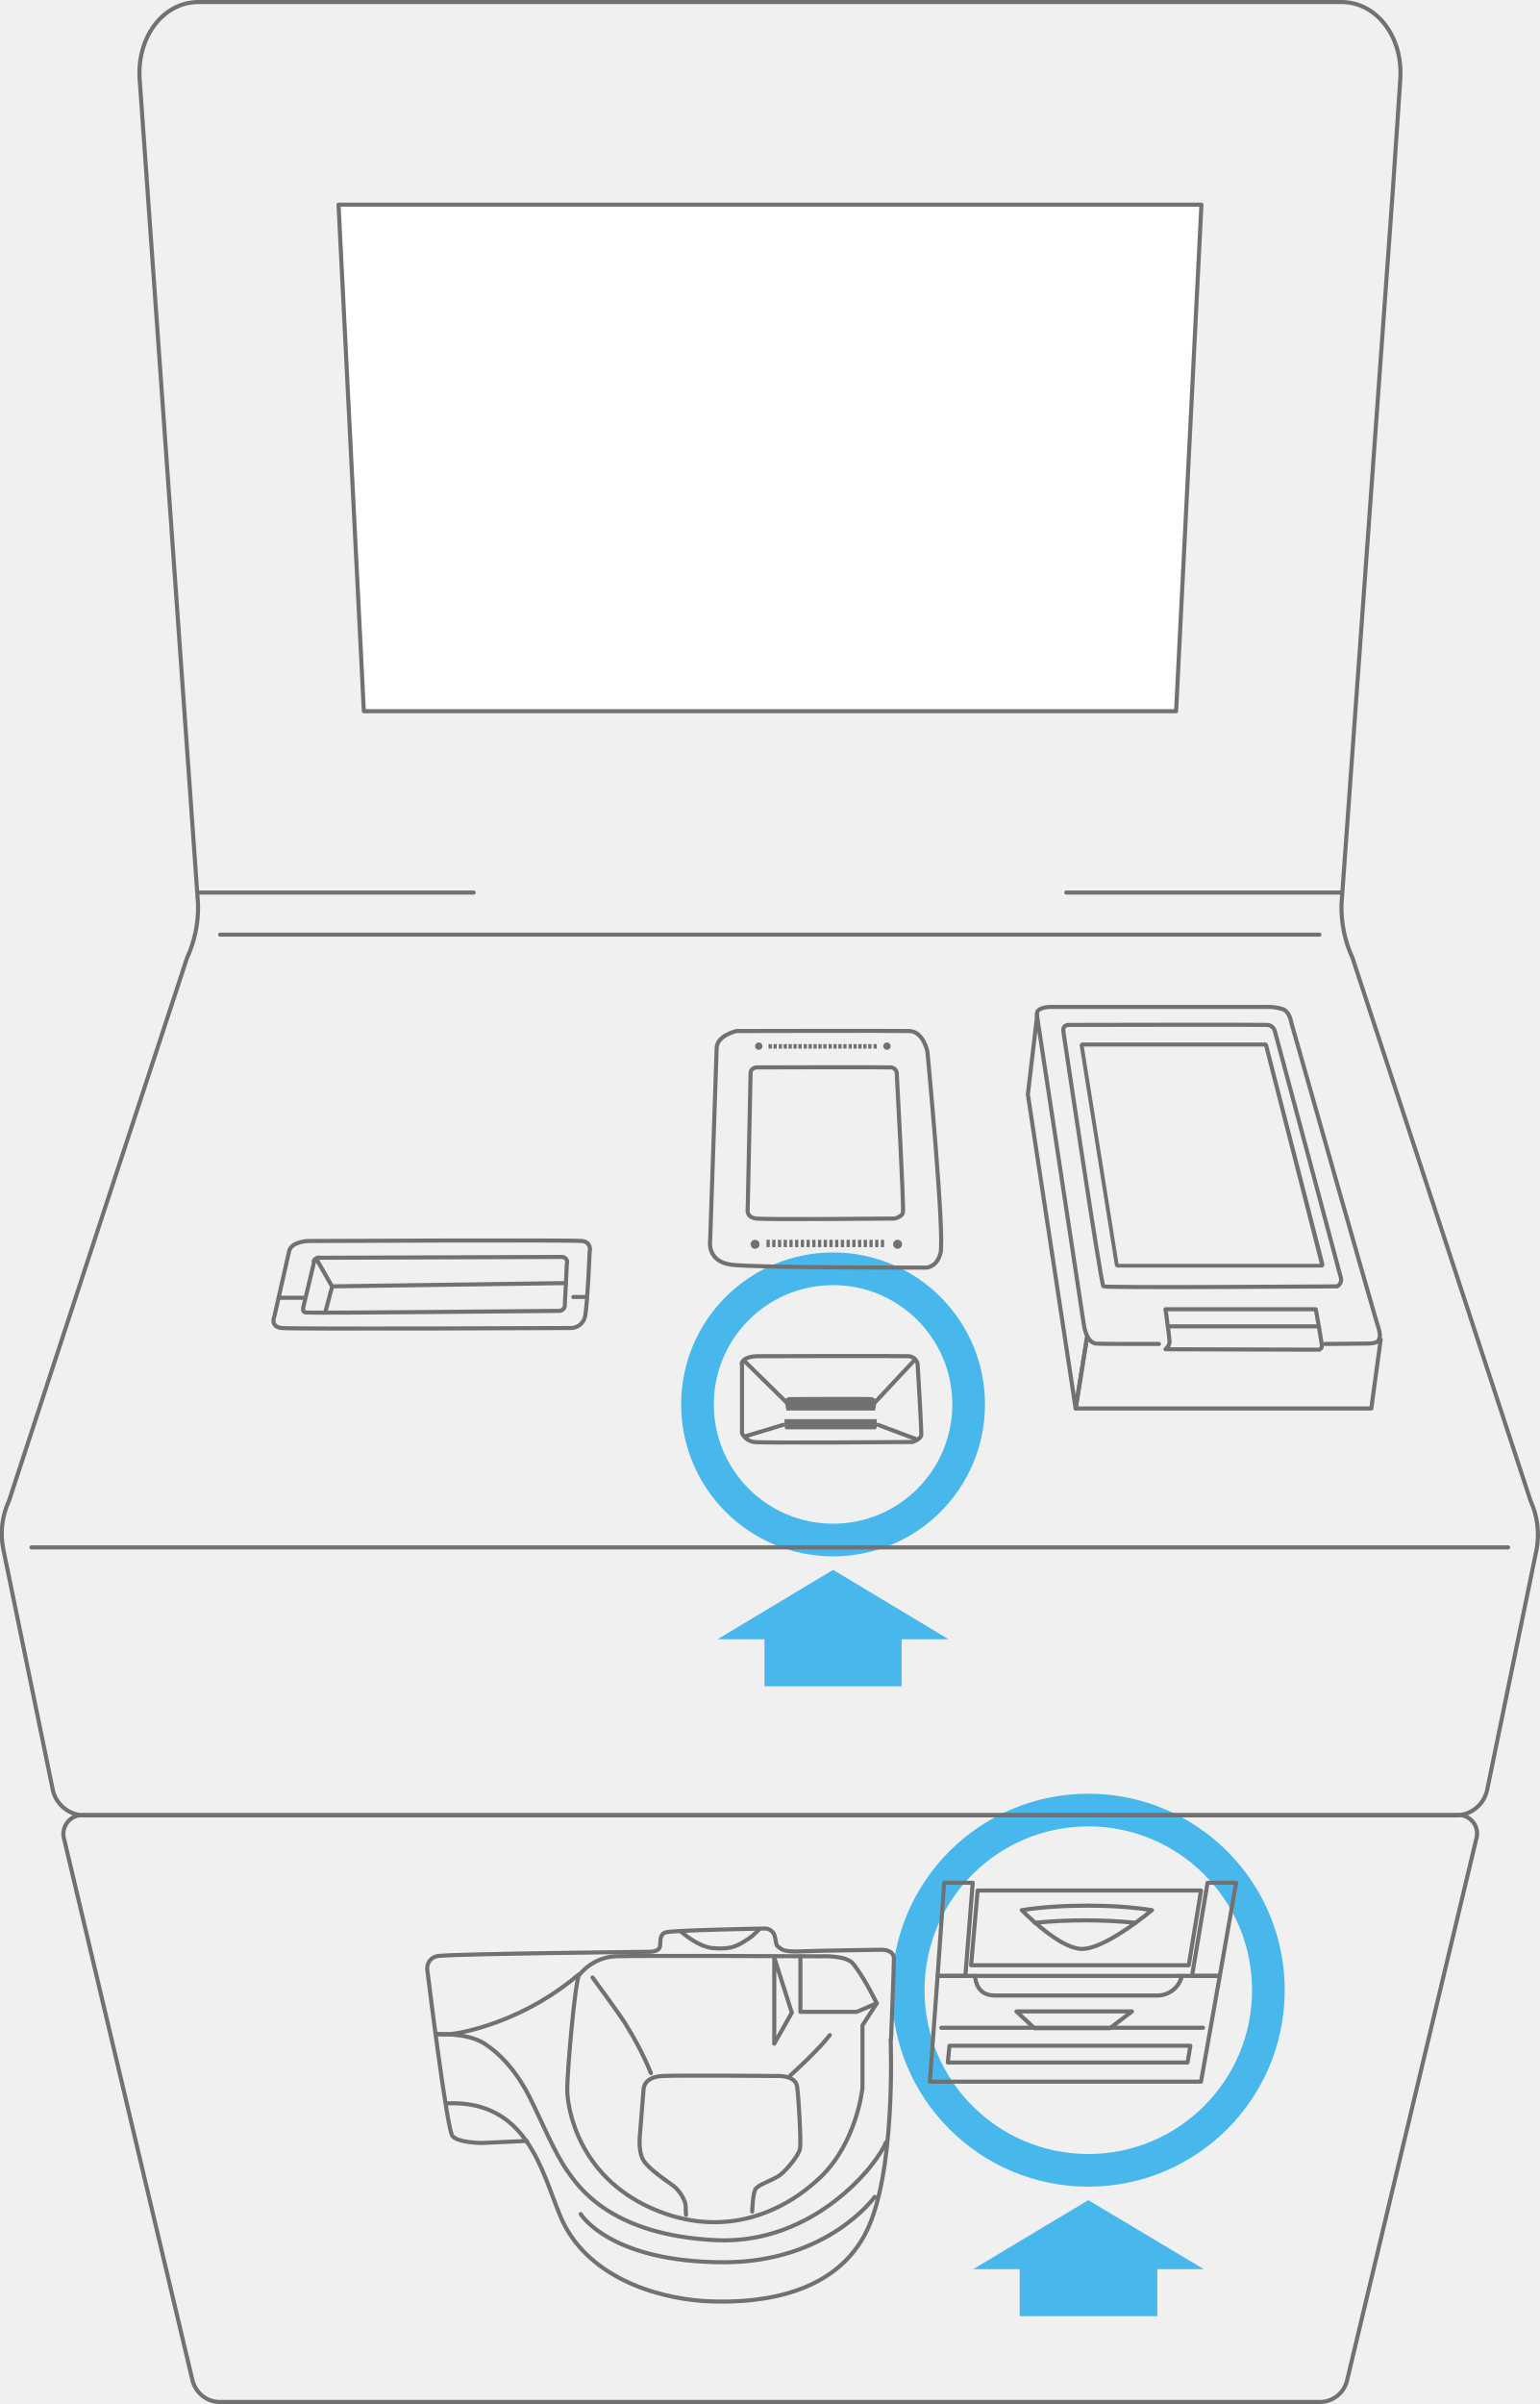
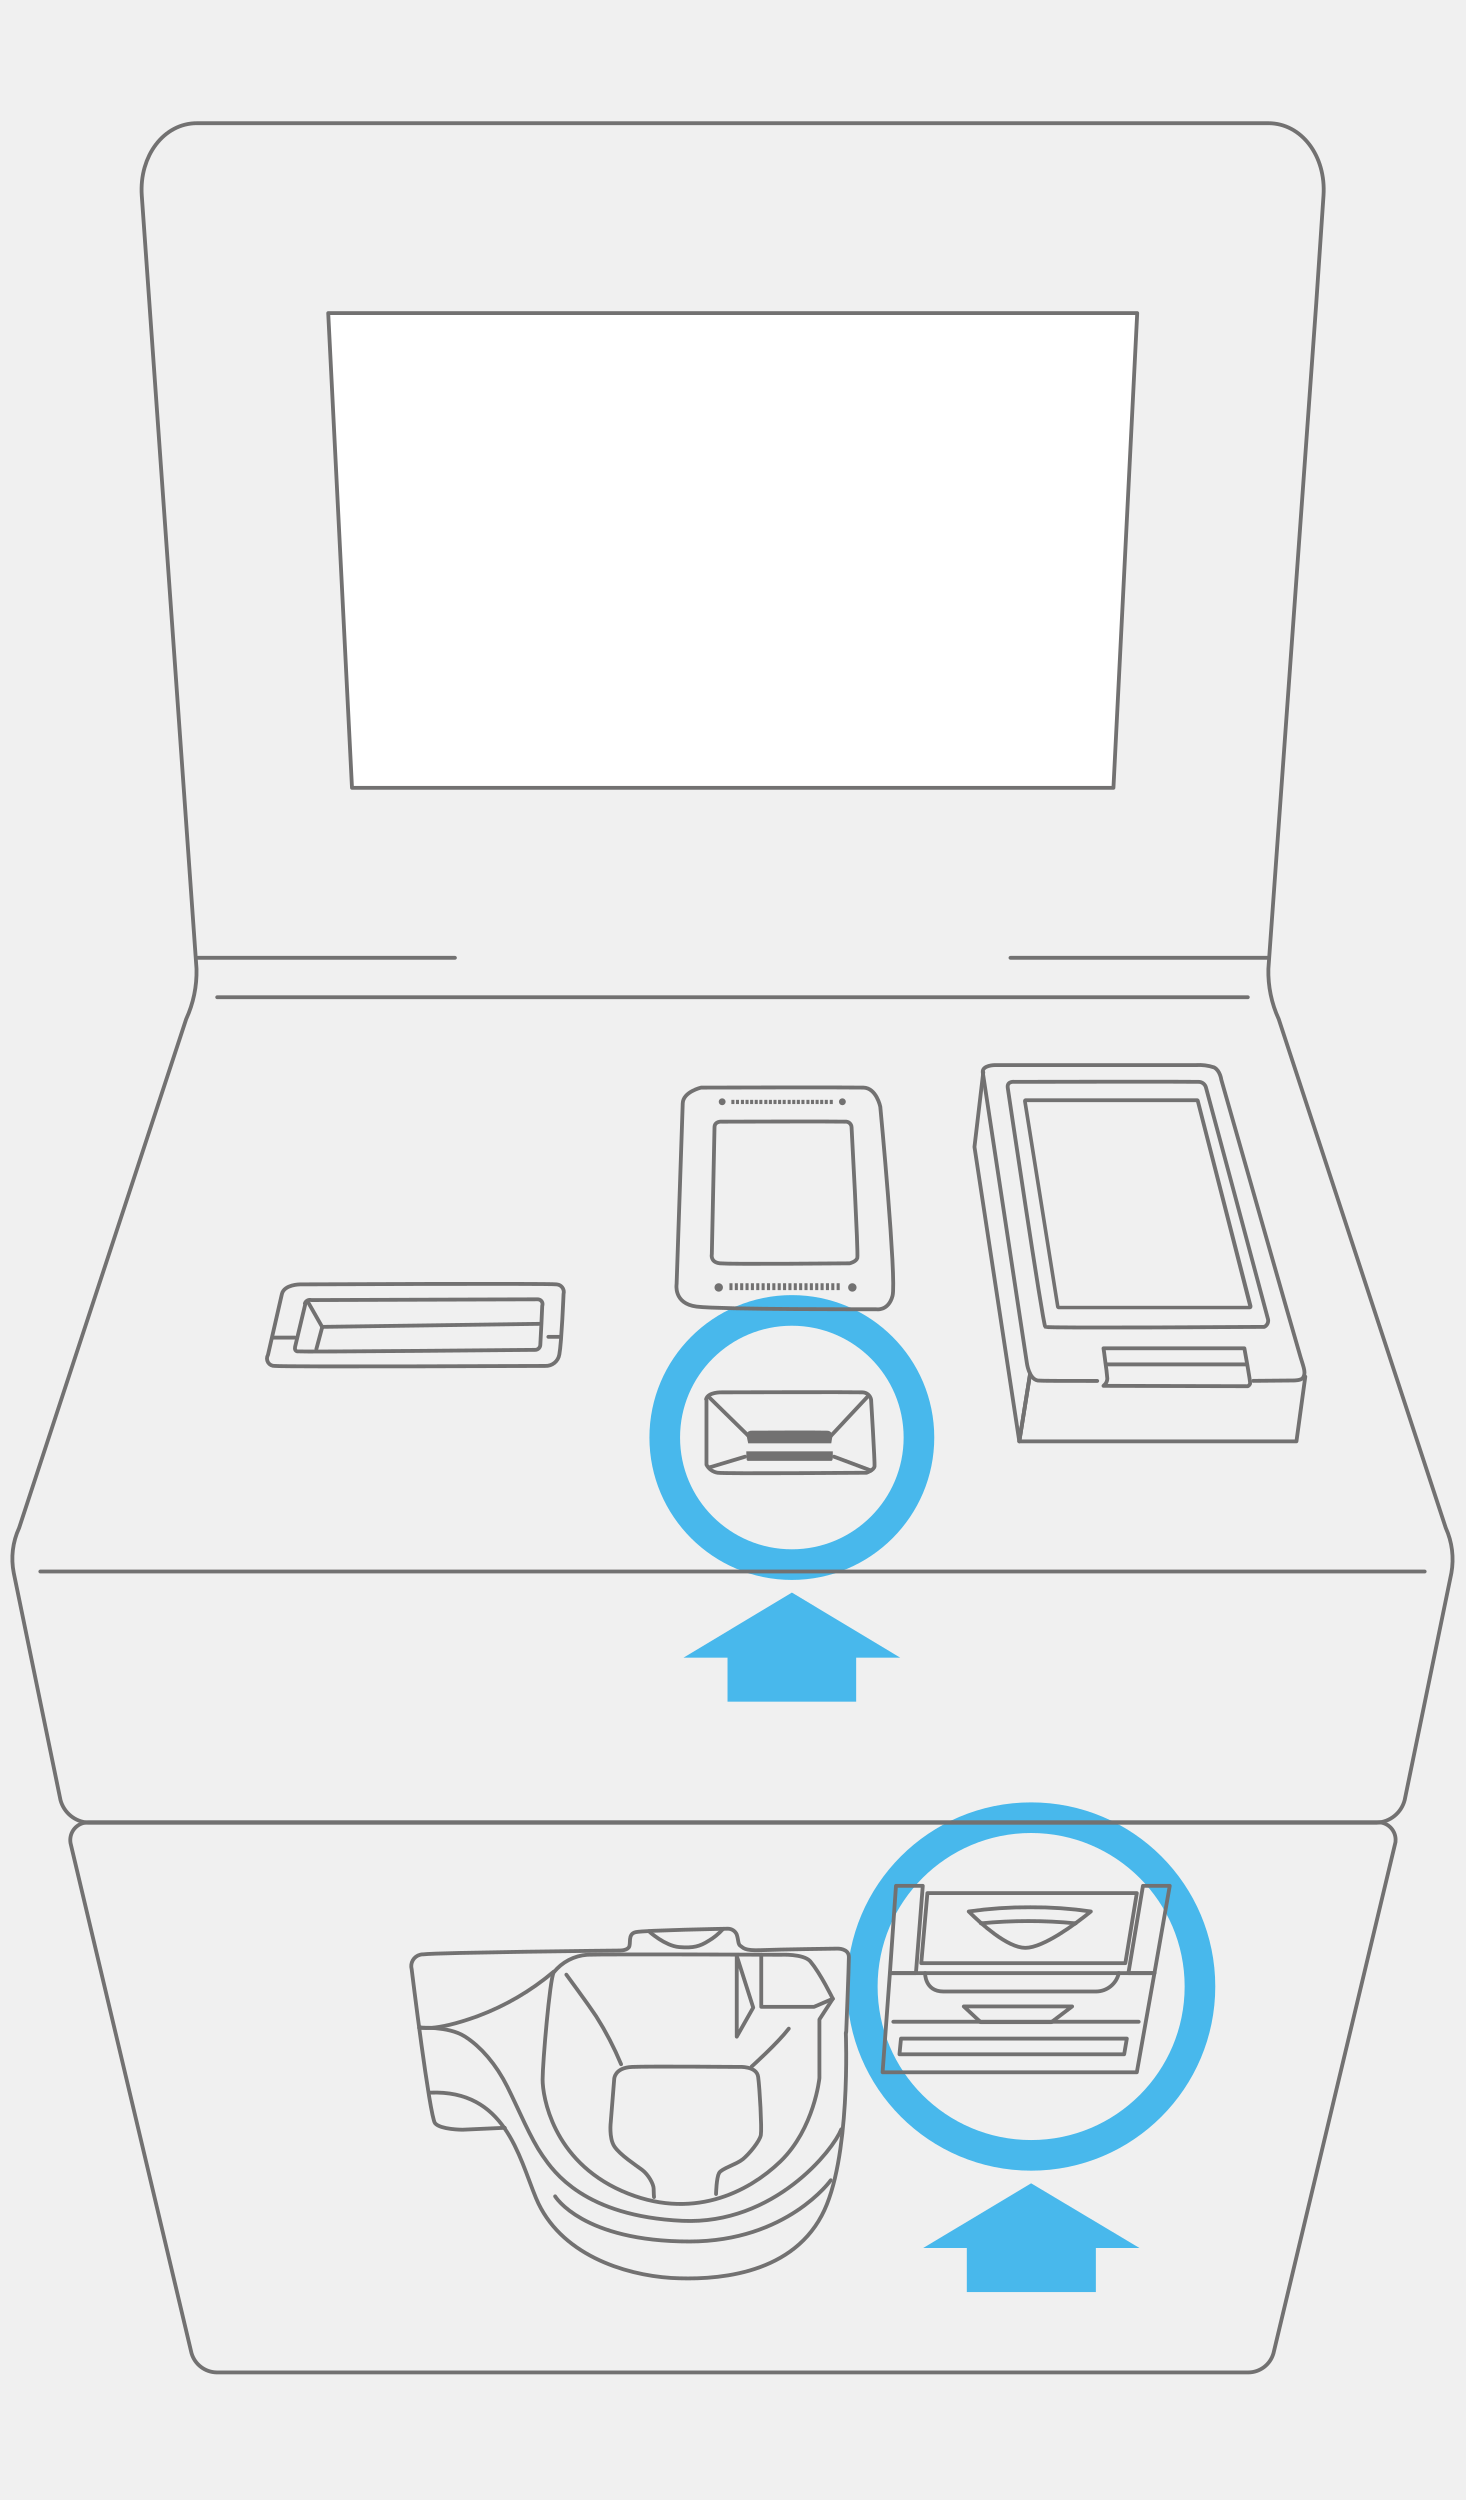
- <svg xmlns="http://www.w3.org/2000/svg" version="1.1" id="レイヤー_1" x="0px" y="0px" viewBox="0 0 377.1 588.5" style="enable-background:new 0 0 377.1 588.5;" xml:space="preserve">
-   <style type="text/css">
- 	.st0{opacity:0.7;fill:none;stroke:#00A0E9;stroke-width:8;stroke-linecap:round;stroke-linejoin:round;enable-background:new    ;}
- 	.st1{fill:none;stroke:#727171;stroke-linecap:round;stroke-linejoin:round;}
- 	.st2{fill:#FFFFFF;stroke:#727171;stroke-linecap:round;stroke-linejoin:round;}
- 	.st3{fill:#727171;}
- 	.st4{opacity:0.7;fill:#00A0E9;enable-background:new    ;}
- </style>
-   <g id="レイヤー_2">
-     <g id="レイヤー_1-2">
-       <g id="レイヤー_2-2">
-         <g id="レイヤー_1-2-2">
-           <circle class="st0" cx="266.5" cy="487.2" r="44.1" />
-           <circle class="st0" cx="204" cy="343.8" r="33.2" />
-           <path class="st1" d="M329.8,583c-0.8,2.9-3.5,5-6.6,5H53.8c-3.1,0-5.7-2.1-6.6-5L15.7,450.2c-0.7-2.4,0.7-5,3.2-5.7      c0.5-0.1,1-0.2,1.5-0.2h336.5c2.5-0.1,4.7,1.8,4.8,4.4c0,0.5,0,1-0.2,1.5L329.8,583z" />
-           <path class="st1" d="M374.8,367.4l-43.6-132.9l0,0c-1.9-4.1-2.8-8.6-2.7-13.1L341,47.6l1.9-28.2c0.7-10.4-5.8-18.9-14.4-18.9      H48.6C40,0.5,33.5,9,34.2,19.4l14.3,202c0.1,4.5-0.8,9-2.7,13.1L2.2,367.4c-1.7,3.7-2.2,7.8-1.4,11.8L13,438.5      c0.9,3.3,3.8,5.7,7.3,5.9h336.5c3.5-0.2,6.4-2.5,7.3-5.9l12.2-59.3C377,375.2,376.5,371.1,374.8,367.4z" />
-           <polygon class="st2" points="288,174.1 89.1,174.1 82.9,50.1 294.2,50.1     " />
-           <path class="st1" d="M214.7,490.4l-3.5,5.4v15.3c0,0-1.3,13.2-10.2,21.8c-8.4,8.1-23.3,15.7-41.4,7.7s-20.7-24.7-20.7-29.1      s1.9-26.4,2.9-28c2.2-2.7,5.4-4.4,8.8-4.6c4.2-0.2,50.5,0,50.5,0s5.9-0.3,7.7,1.7C211.5,483.8,214.7,490.4,214.7,490.4z" />
-           <polygon class="st1" points="189.6,479.2 189.6,500.3 193.9,492.7     " />
-           <path class="st1" d="M168,542.2c0,0-0.1-1-0.1-2.2s-1.4-3.7-3-4.9s-5.9-4-7.3-6.2s-0.9-6.3-0.9-6.3l0.9-11.2c0,0,0-3,4.7-3.2      s27.9,0,27.9,0s4.6-0.3,5,2.6s1,13.6,0.7,15.2s-3,4.9-4.7,6.3s-5.5,2.4-6.2,3.6s-0.8,5.5-0.8,5.5" />
-           <path class="st1" d="M145.1,484.1c0,0,5.9,8,7.8,10.9c2.5,4,4.7,8.1,6.5,12.5" />
-           <path class="st1" d="M193.5,508.1c0,0,6.8-6.1,9.7-9.9" />
-           <polyline class="st1" points="196,478.9 196,492.5 209.8,492.5 214.7,490.4     " />
-           <path class="st1" d="M129,524.1l-11,0.5c0,0-5.8,0-7.2-1.7s-6.1-40.2-6.1-40.2c-0.4-1.7,0.5-3.4,2.2-3.8      c0.3-0.1,0.5-0.1,0.8-0.1c3.8-0.5,51.1-1,51.1-1s1.9,0.1,2.6-0.8s-0.4-3.5,1.8-4s24.1-0.9,24.1-0.9c1,0,1.9,0.6,2.3,1.5      c0.5,1.5,0.3,2.6,1,3s0.8,1.3,5.4,1.1s19.9-0.4,19.9-0.4s3-0.1,3,2.2s-0.7,19.6-0.7,19.6" />
-           <path class="st1" d="M166.7,472.8c0.1,0.1,4.2,3.8,7.9,4.1s5.4-0.2,7.6-1.6c1.4-0.8,2.6-1.8,3.7-3" />
-           <path class="st1" d="M106.7,498c0,0,7.5-0.5,11.8,2.2s8.3,7.4,11.2,13.2s6.1,13.6,9.2,18c2.9,4.2,10.9,15.8,36.5,17      c24,1.1,39.5-18.6,41.5-23.9" />
-           <path class="st1" d="M141.8,483.3c-5.9,5-12.6,8.9-19.8,11.6c-11.8,4.3-15.2,2.9-15.2,2.9" />
-           <path class="st1" d="M181.7,334v16.9c0.6,1.1,1.6,1.9,2.9,2.1c2,0.3,38.9,0,38.9,0s2-0.7,2.1-1.7s-0.9-17.4-0.9-17.4      c-0.2-1.1-1.2-1.9-2.3-1.9c-2-0.1-36.8,0-36.8,0s-3.5-0.1-4,1.8C181.7,333.9,181.7,333.9,181.7,334z" />
-           <line class="st1" x1="182.3" y1="333.2" x2="193" y2="343.7" />
-           <line class="st1" x1="213.8" y1="343.8" x2="223.9" y2="333" />
-           <line class="st1" x1="182.5" y1="351.6" x2="191.8" y2="348.8" />
-           <line class="st1" x1="215" y1="348.8" x2="224.6" y2="352.4" />
-           <path class="st3" d="M192.6,345.3h21.7l0.3-1.9c0-0.8-0.6-1.4-1.3-1.4c0,0,0,0,0,0h-0.1c-1.5-0.1-19.9,0-19.9,0s-1,0.1-1.1,1      C192.3,343.8,192.4,344.5,192.6,345.3z" />
-           <path class="st3" d="M192.1,347.4h22.6v1.7c0,0,0,0.8-0.4,0.8h-21.6c0,0-0.4,0.1-0.5-0.3S192.1,347.4,192.1,347.4z" />
-           <path class="st1" d="M70.8,306.3l-3.6,15.9c0,0-1.2,2.6,1.8,2.9s70.6,0,70.6,0c1.8,0.1,3.4-1.2,3.7-3c0.6-3.2,1.1-15.8,1.1-15.8      c0.3-1-0.3-2.1-1.3-2.4c-0.2,0-0.3-0.1-0.5-0.1c-2.3-0.3-67,0-67,0S71.4,303.8,70.8,306.3z" />
-           <path class="st1" d="M76.9,309l-2.6,10.9c0,0-0.4,1.2,0.5,1.4s62.3-0.4,62.3-0.4c0.7-0.1,1.2-0.7,1.2-1.3      c0.1-1.1,0.5-10.2,0.5-10.2c0.2-0.6,0-1.3-0.7-1.6c-0.2-0.1-0.4-0.1-0.6-0.1l-59,0.2c-0.7-0.2-1.5,0.2-1.7,0.9c0,0,0,0,0,0      L76.9,309z" />
-           <line class="st1" x1="68.6" y1="317.7" x2="74.2" y2="317.7" />
-           <polyline class="st1" points="77.6,308.4 81.3,314.9 138.5,314.1     " />
-           <line class="st1" x1="140.4" y1="317.5" x2="143.6" y2="317.5" />
-           <path class="st1" d="M80.9,315.4" />
-           <line class="st1" x1="81.3" y1="315.1" x2="79.8" y2="320.7" />
-           <path class="st1" d="M175.5,256.5l-1.6,47.2c0,0-0.9,5.1,5.2,5.9s46.9,0.7,46.9,0.7s3.2,0.6,4.3-3.5s-3.2-49.4-3.2-49.4      s-1-4.9-4.4-5s-42.4,0-42.4,0S175.6,253.5,175.5,256.5z" />
-           <path class="st1" d="M183.8,262.8l-0.7,33.1c0,0-0.5,2.1,2.1,2.4s33.9,0,33.9,0s1.7-0.4,2-1.4s-1.5-34.1-1.5-34.1      c0-0.9-0.8-1.6-1.7-1.5l0,0c-1.7-0.1-32.2,0-32.2,0S183.8,261.1,183.8,262.8z" />
-           <circle class="st3" cx="219.8" cy="304.6" r="1.1" />
-           <circle class="st3" cx="184.9" cy="304.6" r="1.1" />
-           <rect x="187.7" y="303.5" class="st3" width="0.8" height="1.8" />
-           <rect x="189.1" y="303.5" class="st3" width="0.8" height="1.8" />
-           <rect x="190.5" y="303.5" class="st3" width="0.8" height="1.8" />
-           <rect x="191.9" y="303.5" class="st3" width="0.8" height="1.8" />
-           <rect x="193.3" y="303.5" class="st3" width="0.8" height="1.8" />
-           <rect x="194.7" y="303.5" class="st3" width="0.8" height="1.8" />
-           <rect x="196.1" y="303.5" class="st3" width="0.8" height="1.8" />
-           <rect x="197.5" y="303.5" class="st3" width="0.8" height="1.8" />
-           <rect x="198.9" y="303.5" class="st3" width="0.8" height="1.8" />
-           <rect x="200.3" y="303.5" class="st3" width="0.8" height="1.8" />
-           <rect x="201.7" y="303.5" class="st3" width="0.8" height="1.8" />
-           <rect x="203.1" y="303.5" class="st3" width="0.8" height="1.8" />
-           <rect x="204.5" y="303.5" class="st3" width="0.8" height="1.8" />
-           <rect x="205.9" y="303.5" class="st3" width="0.8" height="1.8" />
-           <rect x="207.3" y="303.5" class="st3" width="0.8" height="1.8" />
-           <rect x="208.7" y="303.5" class="st3" width="0.8" height="1.8" />
-           <rect x="210.1" y="303.5" class="st3" width="0.8" height="1.8" />
-           <rect x="211.5" y="303.5" class="st3" width="0.8" height="1.8" />
-           <rect x="212.9" y="303.5" class="st3" width="0.8" height="1.8" />
-           <rect x="214.3" y="303.5" class="st3" width="0.8" height="1.8" />
-           <rect x="215.7" y="303.5" class="st3" width="0.8" height="1.8" />
-           <circle class="st3" cx="185.8" cy="256.1" r="0.9" />
-           <circle class="st3" cx="217.2" cy="256.1" r="0.9" />
-           <rect x="188.2" y="255.6" class="st3" width="0.8" height="1.1" />
-           <rect x="189.4" y="255.6" class="st3" width="0.8" height="1.1" />
-           <rect x="190.7" y="255.6" class="st3" width="0.8" height="1.1" />
-           <rect x="191.9" y="255.6" class="st3" width="0.8" height="1.1" />
-           <rect x="193.1" y="255.6" class="st3" width="0.8" height="1.1" />
-           <rect x="194.3" y="255.6" class="st3" width="0.8" height="1.1" />
-           <rect x="195.5" y="255.6" class="st3" width="0.8" height="1.1" />
-           <rect x="196.8" y="255.6" class="st3" width="0.8" height="1.1" />
-           <rect x="198" y="255.6" class="st3" width="0.8" height="1.1" />
-           <rect x="199.2" y="255.6" class="st3" width="0.8" height="1.1" />
-           <rect x="200.4" y="255.6" class="st3" width="0.8" height="1.1" />
-           <rect x="201.6" y="255.6" class="st3" width="0.8" height="1.1" />
-           <rect x="202.9" y="255.6" class="st3" width="0.8" height="1.1" />
-           <rect x="204.1" y="255.6" class="st3" width="0.8" height="1.1" />
-           <rect x="205.3" y="255.6" class="st3" width="0.8" height="1.1" />
-           <rect x="206.5" y="255.6" class="st3" width="0.8" height="1.1" />
-           <rect x="207.8" y="255.6" class="st3" width="0.8" height="1.1" />
-           <rect x="209" y="255.6" class="st3" width="0.8" height="1.1" />
-           <rect x="210.2" y="255.6" class="st3" width="0.8" height="1.1" />
-           <rect x="211.4" y="255.6" class="st3" width="0.8" height="1.1" />
-           <rect x="212.6" y="255.6" class="st3" width="0.8" height="1.1" />
-           <rect x="213.9" y="255.6" class="st3" width="0.8" height="1.1" />
-           <line class="st1" x1="323.1" y1="228.8" x2="53.9" y2="228.8" />
-           <line class="st1" x1="116" y1="218.5" x2="48.8" y2="218.5" />
-           <line class="st1" x1="328.3" y1="218.5" x2="261.1" y2="218.5" />
-           <line class="st1" x1="369.3" y1="378.8" x2="7.7" y2="378.8" />
-           <path class="st1" d="M324.5,329l10.6-0.1c0,0,2,0,2.4-0.7c0.8-1.2,0.3-2.4-0.6-5.3s-20.7-72.6-20.7-72.6s-0.3-2.4-1.9-3.2      c-1.5-0.5-3.1-0.7-4.7-0.6h-52.5c0,0-3.4,0-3.2,1.9l11.5,75.8c0,0,0.5,4.3,2.9,4.7c1,0.1,7.1,0.1,15.5,0.1" />
-           <path class="st1" d="M285.4,320.5c0,0,0.3,1.8,0.5,3.7c0.2,1.4,0.4,2.8,0.5,4.2c0,0.5-0.2,1-0.5,1.4c-0.2,0.2-0.3,0.3-0.5,0.5      l37.7,0.1c0.3-0.2,0.5-0.4,0.6-0.7c0.1-0.5-1.5-9.2-1.5-9.2L285.4,320.5z" />
-           <line class="st1" x1="322.6" y1="324.7" x2="286.3" y2="324.7" />
-           <path class="st1" d="M260.4,252.5c0,0,9.2,62,9.8,62.4s57.2,0,57.2,0c0.7-0.3,1.1-1.1,1-1.9c-0.3-1.3-16.2-60.5-16.2-60.5      c-0.2-0.9-1-1.6-2-1.6c-1.6-0.1-48,0-48,0S260.1,250.6,260.4,252.5z" />
-           <path class="st3" d="M309.6,256.2l13.6,53.2h-49.3l-8.5-53.2H309.6 M309.8,255.2h-44.7c-0.4,0-0.7,0.3-0.7,0.7c0,0,0,0.1,0,0.1      l8.6,53.7c0.1,0.4,0.4,0.6,0.7,0.6h49.9c0.4,0,0.7-0.3,0.7-0.7c0-0.1,0-0.1,0-0.2l-13.8-53.7      C310.5,255.5,310.2,255.2,309.8,255.2L309.8,255.2z" />
-           <polyline class="st1" points="338.1,327.9 335.8,344.8 263.4,344.8 266.2,327.3     " />
-           <polyline class="st1" points="266.2,327.3 263.4,344.8 251.7,267.9 254,248.4     " />
-           <polygon class="st1" points="236.4,483.7 229.6,483.7 231.2,460.9 238.2,460.9     " />
-           <polygon class="st1" points="298.7,483.7 291.9,483.7 295.7,460.9 302.7,460.9     " />
-           <polygon class="st1" points="291.1,481.1 237.8,481.1 239.4,462.8 294.1,462.8     " />
-           <polygon class="st1" points="271.8,496.5 253.3,496.5 248.9,492.4 277.2,492.4     " />
-           <polygon class="st1" points="290.8,504.9 232.1,504.9 232.5,500.8 291.5,500.8     " />
-           <line class="st1" x1="230.5" y1="496.4" x2="294.6" y2="496.4" />
-           <polygon class="st1" points="294.1,509.6 227.7,509.6 229.6,483.7 298.7,483.7     " />
-           <path class="st1" d="M282.1,467.6c-5.2-0.8-10.5-1.1-15.8-1.1c-5.4,0-10.8,0.3-16.1,1.1c3.1,3.1,10.1,9.5,14.8,9.5      S278.2,470.8,282.1,467.6z" />
-           <path class="st1" d="M253.4,470.7c4.1-0.4,8.3-0.6,12.4-0.6c4.1,0,8.2,0.2,12.3,0.6" />
-           <path class="st1" d="M289.4,483.7c-0.6,2.8-3.1,4.8-6,4.8h-39.8c-4.9,0-4.8-4.8-4.8-4.8" />
-           <path class="st1" d="M142.2,542c0,0,7.1,11.8,35.1,11.8c25.5,0,36.9-16,36.9-16" />
-           <path class="st1" d="M218.1,499.3c0,0,1.4,33.4-6.3,47.7c-8.5,16-28.7,16.9-39.3,16.3c-12.4-0.8-29.2-6.2-35.3-20.8      c-4.6-11.1-8.1-28.4-27.7-27.6" />
+ <svg xmlns="http://www.w3.org/2000/svg" viewBox="0 0 382.67 653">
+   <defs>
+     <style>.cls-1,.cls-2,.cls-6{fill:none;}.cls-1{stroke:#00a0e9;stroke-width:8px;}.cls-1,.cls-2,.cls-3{stroke-linecap:round;stroke-linejoin:round;}.cls-1,.cls-5{opacity:0.7;isolation:isolate;}.cls-2,.cls-3{stroke:#727171;}.cls-3{fill:#fff;}.cls-4{fill:#727171;}.cls-5{fill:#00a0e9;}</style>
+   </defs>
+   <g id="レイヤー_2" data-name="レイヤー 2">
+     <g id="レイヤー_1-2" data-name="レイヤー 1">
+       <g id="レイヤー_2-2" data-name="レイヤー 2">
+         <g id="レイヤー_1-2-2" data-name="レイヤー 1-2">
+           <g id="レイヤー_2-2-2" data-name="レイヤー 2-2">
+             <g id="レイヤー_1-2-2-2" data-name="レイヤー 1-2-2">
+               <circle class="cls-1" cx="269.33" cy="518.88" r="44.1" />
+               <circle class="cls-1" cx="206.83" cy="375.48" r="33.2" />
+               <path class="cls-2" d="M332.63,614.68a6.87,6.87,0,0,1-6.6,5H56.63a7,7,0,0,1-6.6-5l-31.5-132.8a4.61,4.61,0,0,1,3.2-5.7,7.72,7.72,0,0,1,1.5-.2h336.5a4.59,4.59,0,0,1,4.8,4.4,3.89,3.89,0,0,1-.2,1.5Z" />
+               <path class="cls-2" d="M377.63,399.08,334,266.18h0a29.62,29.62,0,0,1-2.7-13.1l12.5-173.8,1.9-28.2c.7-10.4-5.8-18.9-14.4-18.9H51.43c-8.6,0-15.1,8.5-14.4,18.9l14.3,202a29.62,29.62,0,0,1-2.7,13.1L5,399.08a19.16,19.16,0,0,0-1.4,11.8l12.2,59.3a8,8,0,0,0,7.3,5.9h336.5a7.9,7.9,0,0,0,7.3-5.9l12.2-59.3A20,20,0,0,0,377.63,399.08Z" />
+               <polygon class="cls-3" points="290.83 205.78 91.94 205.78 85.73 81.78 297.04 81.78 290.83 205.78" />
+               <path class="cls-2" d="M217.53,522.08l-3.5,5.4v15.3s-1.3,13.2-10.2,21.8c-8.4,8.1-23.3,15.7-41.4,7.7s-20.7-24.7-20.7-29.1,1.9-26.4,2.9-28a12.38,12.38,0,0,1,8.8-4.6c4.2-.2,50.5,0,50.5,0s5.9-.3,7.7,1.7C214.33,515.48,217.53,522.08,217.53,522.08Z" />
+               <polygon class="cls-2" points="192.44 510.88 192.44 531.98 196.74 524.38 192.44 510.88" />
+               <path class="cls-2" d="M170.83,573.88s-.1-1-.1-2.2-1.4-3.7-3-4.9-5.9-4-7.3-6.2-.9-6.3-.9-6.3l.9-11.2s0-3,4.7-3.2,27.9,0,27.9,0,4.6-.3,5,2.6,1,13.6.7,15.2-3,4.9-4.7,6.3-5.5,2.4-6.2,3.6-.8,5.5-.8,5.5" />
+               <path class="cls-2" d="M147.93,515.78s5.9,8,7.8,10.9a82.29,82.29,0,0,1,6.5,12.5" />
+               <path class="cls-2" d="M196.33,539.78s6.8-6.1,9.7-9.9" />
+               <polyline class="cls-2" points="198.84 510.58 198.84 524.18 212.63 524.18 217.53 522.08" />
+               <path class="cls-2" d="M131.83,555.78l-11,.5s-5.8,0-7.2-1.7-6.1-40.2-6.1-40.2a3.07,3.07,0,0,1,2.2-3.8,2.2,2.2,0,0,1,.8-.1c3.8-.5,51.1-1,51.1-1s1.9.1,2.6-.8-.4-3.5,1.8-4,24.1-.9,24.1-.9a2.53,2.53,0,0,1,2.3,1.5c.5,1.5.3,2.6,1,3s.8,1.3,5.4,1.1,19.9-.4,19.9-.4,3-.1,3,2.2-.7,19.6-.7,19.6" />
+               <path class="cls-2" d="M169.53,504.48c.1.1,4.2,3.8,7.9,4.1s5.4-.2,7.6-1.6a15.23,15.23,0,0,0,3.7-3" />
+               <path class="cls-2" d="M109.53,529.68s7.5-.5,11.8,2.2,8.3,7.4,11.2,13.2,6.1,13.6,9.2,18c2.9,4.2,10.9,15.8,36.5,17,24,1.1,39.5-18.6,41.5-23.9" />
+               <path class="cls-2" d="M144.63,515a66.94,66.94,0,0,1-19.8,11.6c-11.8,4.3-15.2,2.9-15.2,2.9" />
+               <path class="cls-2" d="M184.53,365.68v16.9a4,4,0,0,0,2.9,2.1c2,.3,38.9,0,38.9,0s2-.7,2.1-1.7-.9-17.4-.9-17.4a2.35,2.35,0,0,0-2.3-1.9c-2-.1-36.8,0-36.8,0s-3.5-.1-4,1.8C184.53,365.58,184.53,365.58,184.53,365.68Z" />
+               <line class="cls-2" x1="185.13" y1="364.88" x2="195.83" y2="375.38" />
+               <line class="cls-2" x1="216.63" y1="375.48" x2="226.73" y2="364.68" />
+               <line class="cls-2" x1="185.33" y1="383.28" x2="194.63" y2="380.48" />
+               <line class="cls-2" x1="217.83" y1="380.48" x2="227.43" y2="384.08" />
+               <path class="cls-4" d="M195.43,377h21.7l.3-1.9a1.35,1.35,0,0,0-1.3-1.4H216c-1.5-.1-19.9,0-19.9,0s-1,.1-1.1,1A18.46,18.46,0,0,0,195.43,377Z" />
+               <path class="cls-4" d="M194.93,379.08h22.6v1.7s0,.8-.4.8h-21.6a.4.4,0,0,1-.5-.3A19.42,19.42,0,0,1,194.93,379.08Z" />
+               <path class="cls-2" d="M73.63,338,70,353.88a1.93,1.93,0,0,0,1.8,2.9c3,.3,70.6,0,70.6,0a3.58,3.58,0,0,0,3.7-3c.6-3.2,1.1-15.8,1.1-15.8a2,2,0,0,0-1.3-2.4c-.2,0-.3-.1-.5-.1-2.3-.3-67,0-67,0S74.23,335.48,73.63,338Z" />
+               <path class="cls-2" d="M79.73,340.68l-2.6,10.9s-.4,1.2.5,1.4,62.3-.4,62.3-.4a1.38,1.38,0,0,0,1.2-1.3c.1-1.1.5-10.2.5-10.2a1.25,1.25,0,0,0-.7-1.6,1.27,1.27,0,0,0-.6-.1l-59,.2a1.39,1.39,0,0,0-1.7.9h0Z" />
+               <line class="cls-2" x1="71.43" y1="349.38" x2="77.03" y2="349.38" />
+               <polyline class="cls-2" points="80.44 340.08 84.14 346.58 141.34 345.78" />
+               <line class="cls-2" x1="143.23" y1="349.18" x2="146.43" y2="349.18" />
+               <path class="cls-2" d="M83.73,347.08" />
+               <line class="cls-2" x1="84.13" y1="346.78" x2="82.63" y2="352.38" />
+               <path class="cls-2" d="M178.33,288.18l-1.6,47.2s-.9,5.1,5.2,5.9,46.9.7,46.9.7,3.2.6,4.3-3.5-3.2-49.4-3.2-49.4-1-4.9-4.4-5-42.4,0-42.4,0S178.43,285.18,178.33,288.18Z" />
+               <path class="cls-2" d="M186.63,294.48l-.7,33.1s-.5,2.1,2.1,2.4,33.9,0,33.9,0,1.7-.4,2-1.4-1.5-34.1-1.5-34.1a1.53,1.53,0,0,0-1.7-1.5h0c-1.7-.1-32.2,0-32.2,0S186.63,292.78,186.63,294.48Z" />
+               <circle class="cls-4" cx="222.63" cy="336.28" r="1.1" />
+               <circle class="cls-4" cx="187.73" cy="336.28" r="1.1" />
+               <rect class="cls-4" x="190.53" y="335.18" width="0.8" height="1.8" />
+               <rect class="cls-4" x="191.93" y="335.18" width="0.8" height="1.8" />
+               <rect class="cls-4" x="193.33" y="335.18" width="0.8" height="1.8" />
+               <rect class="cls-4" x="194.73" y="335.18" width="0.8" height="1.8" />
+               <rect class="cls-4" x="196.13" y="335.18" width="0.8" height="1.8" />
+               <rect class="cls-4" x="197.53" y="335.18" width="0.8" height="1.8" />
+               <rect class="cls-4" x="198.93" y="335.18" width="0.8" height="1.8" />
+               <rect class="cls-4" x="200.33" y="335.18" width="0.8" height="1.8" />
+               <rect class="cls-4" x="201.73" y="335.18" width="0.8" height="1.8" />
+               <rect class="cls-4" x="203.13" y="335.18" width="0.8" height="1.8" />
+               <rect class="cls-4" x="204.53" y="335.18" width="0.8" height="1.8" />
+               <rect class="cls-4" x="205.93" y="335.18" width="0.8" height="1.8" />
+               <rect class="cls-4" x="207.33" y="335.18" width="0.8" height="1.8" />
+               <rect class="cls-4" x="208.73" y="335.18" width="0.8" height="1.8" />
+               <rect class="cls-4" x="210.13" y="335.18" width="0.8" height="1.8" />
+               <rect class="cls-4" x="211.53" y="335.18" width="0.8" height="1.8" />
+               <rect class="cls-4" x="212.93" y="335.18" width="0.8" height="1.8" />
+               <rect class="cls-4" x="214.33" y="335.18" width="0.8" height="1.8" />
+               <rect class="cls-4" x="215.73" y="335.18" width="0.8" height="1.8" />
+               <rect class="cls-4" x="217.13" y="335.18" width="0.8" height="1.8" />
+               <rect class="cls-4" x="218.53" y="335.18" width="0.8" height="1.8" />
+               <circle class="cls-4" cx="188.63" cy="287.78" r="0.9" />
+               <circle class="cls-4" cx="220.03" cy="287.78" r="0.9" />
+               <rect class="cls-4" x="191.03" y="287.28" width="0.8" height="1.1" />
+               <rect class="cls-4" x="192.23" y="287.28" width="0.8" height="1.1" />
+               <rect class="cls-4" x="193.53" y="287.28" width="0.8" height="1.1" />
+               <rect class="cls-4" x="194.73" y="287.28" width="0.8" height="1.1" />
+               <rect class="cls-4" x="195.93" y="287.28" width="0.8" height="1.1" />
+               <rect class="cls-4" x="197.13" y="287.28" width="0.8" height="1.1" />
+               <rect class="cls-4" x="198.33" y="287.28" width="0.8" height="1.1" />
+               <rect class="cls-4" x="199.63" y="287.28" width="0.8" height="1.1" />
+               <rect class="cls-4" x="200.83" y="287.28" width="0.8" height="1.1" />
+               <rect class="cls-4" x="202.03" y="287.28" width="0.8" height="1.1" />
+               <rect class="cls-4" x="203.23" y="287.28" width="0.8" height="1.1" />
+               <rect class="cls-4" x="204.43" y="287.28" width="0.8" height="1.1" />
+               <rect class="cls-4" x="205.73" y="287.28" width="0.8" height="1.1" />
+               <rect class="cls-4" x="206.93" y="287.28" width="0.8" height="1.1" />
+               <rect class="cls-4" x="208.13" y="287.28" width="0.8" height="1.1" />
+               <rect class="cls-4" x="209.33" y="287.28" width="0.8" height="1.1" />
+               <rect class="cls-4" x="210.63" y="287.28" width="0.8" height="1.1" />
+               <rect class="cls-4" x="211.83" y="287.28" width="0.8" height="1.1" />
+               <rect class="cls-4" x="213.03" y="287.28" width="0.8" height="1.1" />
+               <rect class="cls-4" x="214.23" y="287.28" width="0.8" height="1.1" />
+               <rect class="cls-4" x="215.43" y="287.28" width="0.8" height="1.1" />
+               <rect class="cls-4" x="216.73" y="287.28" width="0.8" height="1.1" />
+               <line class="cls-2" x1="325.93" y1="260.48" x2="56.73" y2="260.48" />
+               <line class="cls-2" x1="118.83" y1="250.18" x2="51.63" y2="250.18" />
+               <line class="cls-2" x1="331.13" y1="250.18" x2="263.93" y2="250.18" />
+               <line class="cls-2" x1="372.13" y1="410.48" x2="10.53" y2="410.48" />
+               <path class="cls-2" d="M327.33,360.68l10.6-.1s2,0,2.4-.7c.8-1.2.3-2.4-.6-5.3S319,282,319,282s-.3-2.4-1.9-3.2a12.43,12.43,0,0,0-4.7-.6h-52.5s-3.4,0-3.2,1.9l11.5,75.8s.5,4.3,2.9,4.7c1,.1,7.1.1,15.5.1" />
+               <path class="cls-2" d="M288.23,352.18s.3,1.8.5,3.7c.2,1.4.4,2.8.5,4.2a2.39,2.39,0,0,1-.5,1.4l-.5.5,37.7.1a1.34,1.34,0,0,0,.6-.7c.1-.5-1.5-9.2-1.5-9.2Z" />
+               <line class="cls-2" x1="325.43" y1="356.38" x2="289.13" y2="356.38" />
+               <path class="cls-2" d="M263.23,284.18s9.2,62,9.8,62.4,57.2,0,57.2,0a1.81,1.81,0,0,0,1-1.9c-.3-1.3-16.2-60.5-16.2-60.5a2,2,0,0,0-2-1.6c-1.6-.1-48,0-48,0S262.93,282.28,263.23,284.18Z" />
+               <path class="cls-4" d="M312.43,287.88l13.6,53.2h-49.3l-8.5-53.2h44.2m.2-1h-44.7a.68.68,0,0,0-.7.7v.1l8.6,53.7a.73.73,0,0,0,.7.6h49.9a.68.68,0,0,0,.7-.7v-.2l-13.8-53.7a.68.68,0,0,0-.7-.5Z" />
+               <polyline class="cls-2" points="340.94 359.58 338.63 376.48 266.24 376.48 269.04 358.98" />
+               <polyline class="cls-2" points="269.04 358.98 266.24 376.48 254.53 299.58 256.83 280.08" />
+               <polygon class="cls-2" points="239.24 515.38 232.44 515.38 234.03 492.58 241.03 492.58 239.24 515.38" />
+               <polygon class="cls-2" points="301.54 515.38 294.74 515.38 298.54 492.58 305.54 492.58 301.54 515.38" />
+               <polygon class="cls-2" points="293.94 512.78 240.63 512.78 242.24 494.48 296.94 494.48 293.94 512.78" />
+               <polygon class="cls-2" points="274.63 528.18 256.13 528.18 251.74 524.08 280.04 524.08 274.63 528.18" />
+               <polygon class="cls-2" points="293.63 536.58 234.94 536.58 235.34 532.48 294.33 532.48 293.63 536.58" />
+               <line class="cls-2" x1="233.33" y1="528.08" x2="297.43" y2="528.08" />
+               <polygon class="cls-2" points="296.94 541.28 230.53 541.28 232.44 515.38 301.54 515.38 296.94 541.28" />
+               <path class="cls-2" d="M284.93,499.28a104,104,0,0,0-15.8-1.1,108,108,0,0,0-16.1,1.1c3.1,3.1,10.1,9.5,14.8,9.5S281,502.48,284.93,499.28Z" />
+               <path class="cls-2" d="M256.23,502.38c4.1-.4,8.3-.6,12.4-.6s8.2.2,12.3.6" />
+               <path class="cls-2" d="M292.23,515.38a6.11,6.11,0,0,1-6,4.8h-39.8c-4.9,0-4.8-4.8-4.8-4.8" />
+               <path class="cls-2" d="M145,573.68s7.1,11.8,35.1,11.8c25.5,0,36.9-16,36.9-16" />
+               <path class="cls-2" d="M220.93,531s1.4,33.4-6.3,47.7c-8.5,16-28.7,16.9-39.3,16.3-12.4-.8-29.2-6.2-35.3-20.8-4.6-11.1-8.1-28.4-27.7-27.6" />
+             </g>
+           </g>
+           <polygon class="cls-5" points="235.13 432.98 206.84 415.98 178.53 432.98 190.03 432.98 190.03 444.48 223.63 444.48 223.63 432.98 235.13 432.98" />
+           <polygon class="cls-5" points="297.63 587.18 269.33 570.28 241.13 587.18 252.53 587.18 252.53 598.68 286.24 598.68 286.24 587.18 297.63 587.18" />
        </g>
      </g>
-       <polygon class="st4" points="232.3,401.3 204,384.3 175.7,401.3 187.2,401.3 187.2,412.8 220.8,412.8 220.8,401.3   " />
-       <polygon class="st4" points="294.8,555.5 266.5,538.6 238.3,555.5 249.7,555.5 249.7,567 283.4,567 283.4,555.5   " />
+       <rect class="cls-6" width="382.67" height="653" />
    </g>
  </g>
</svg>
